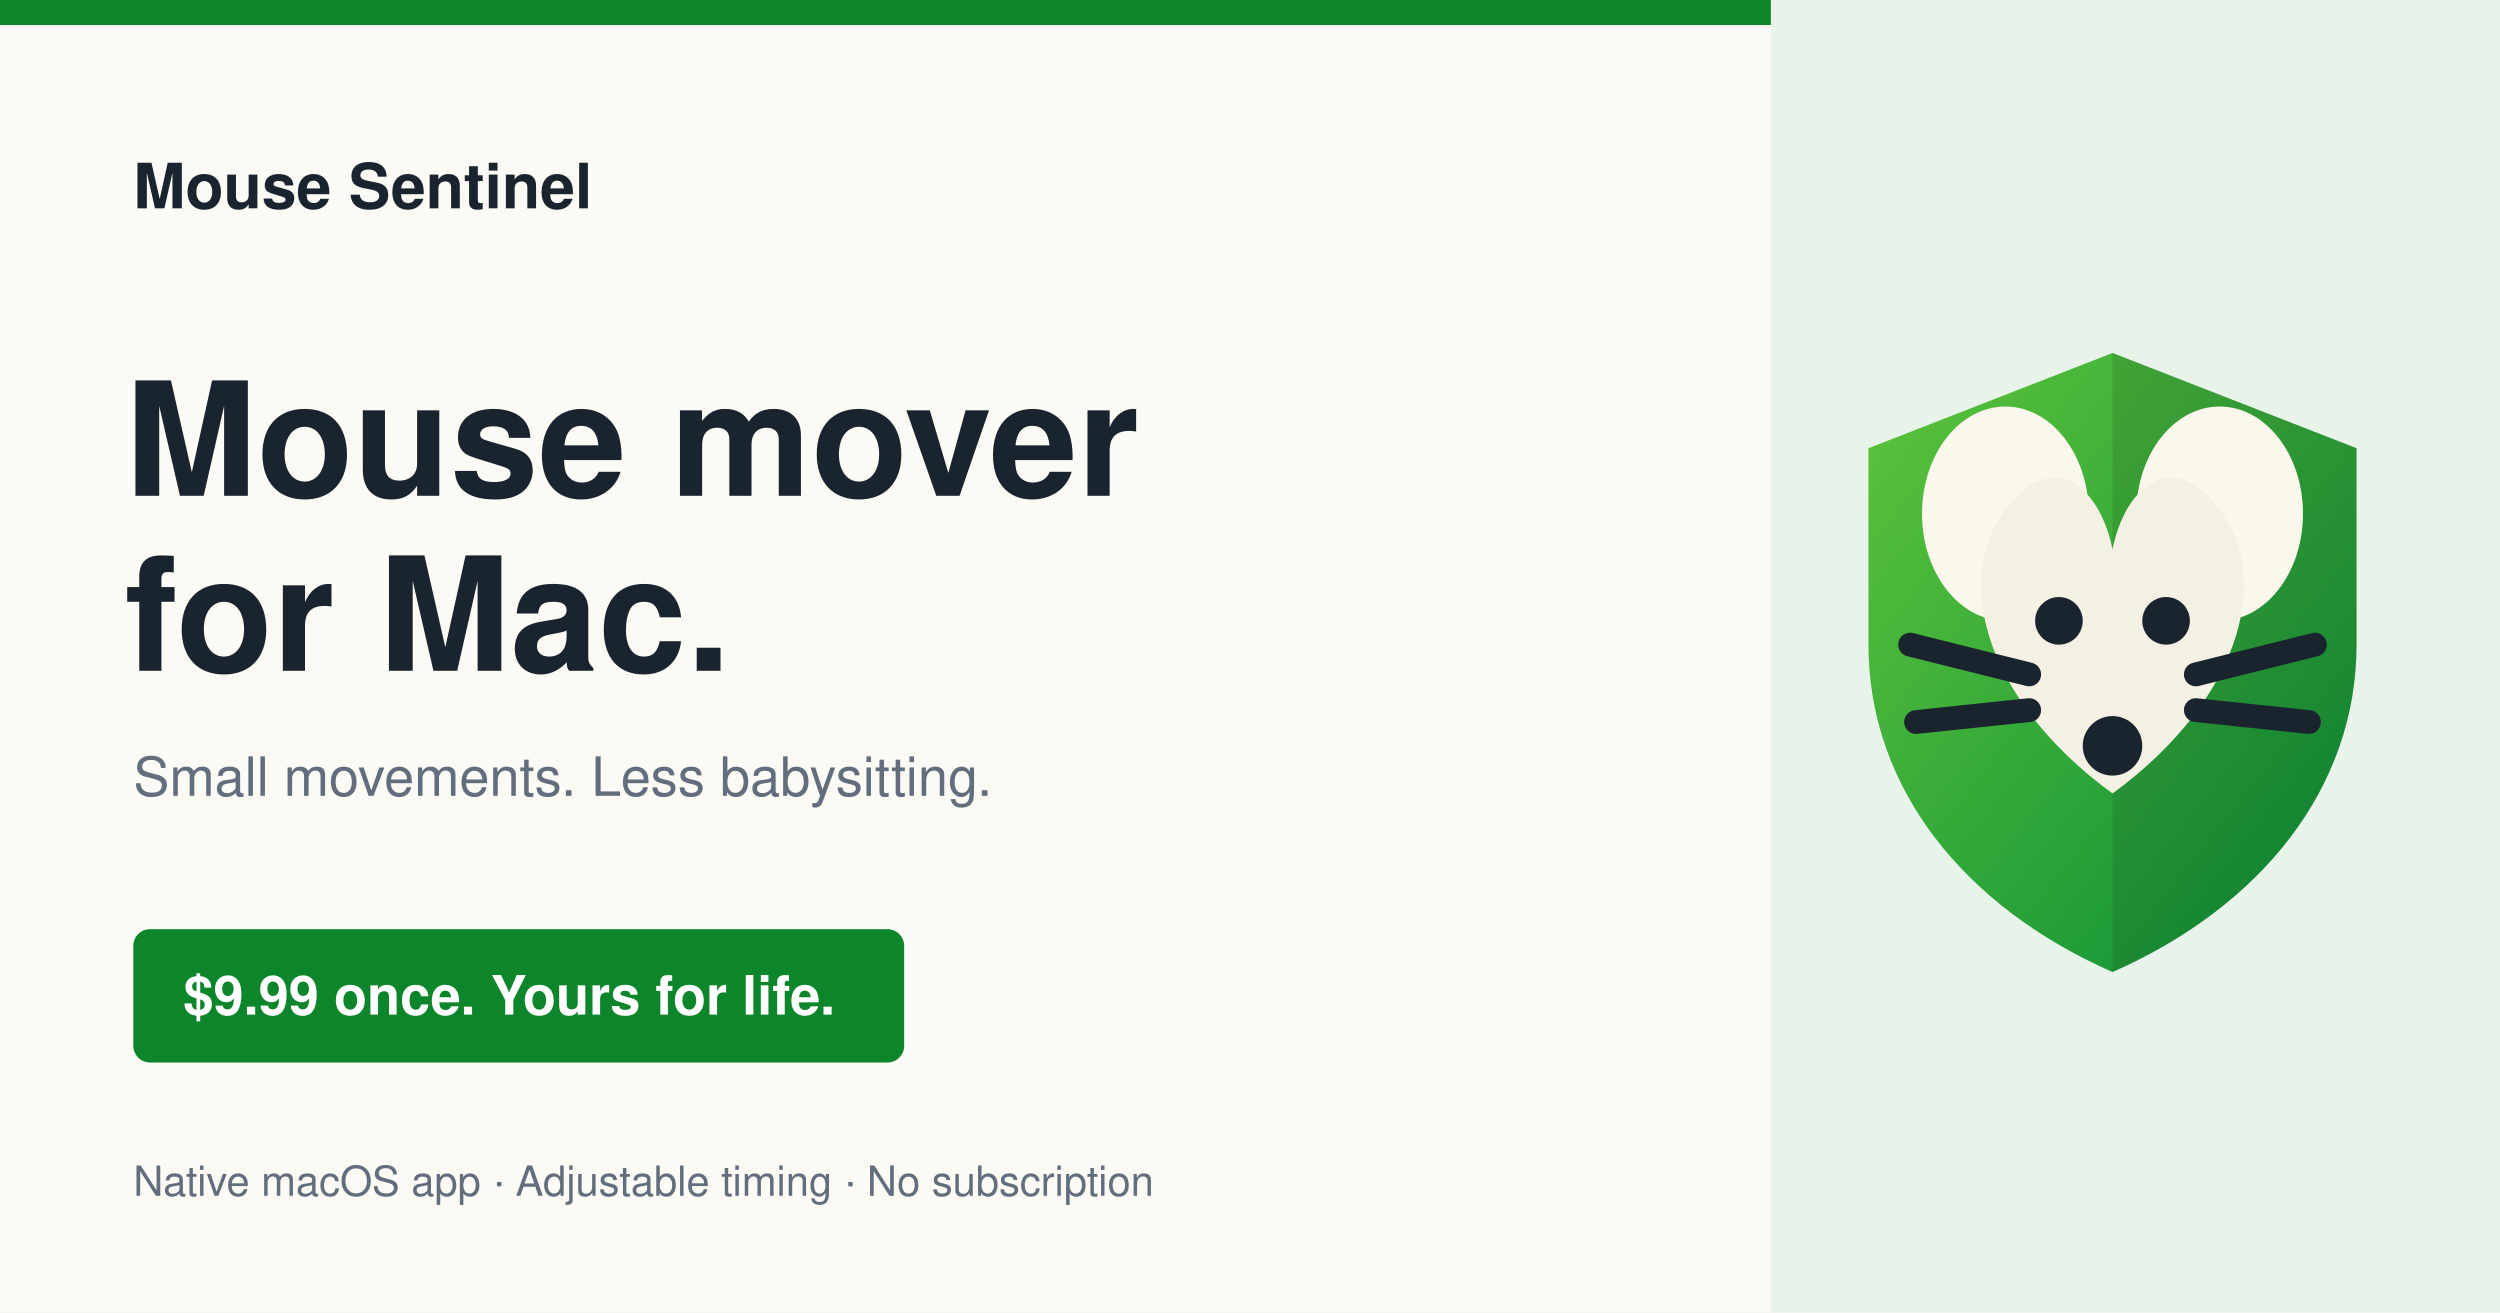
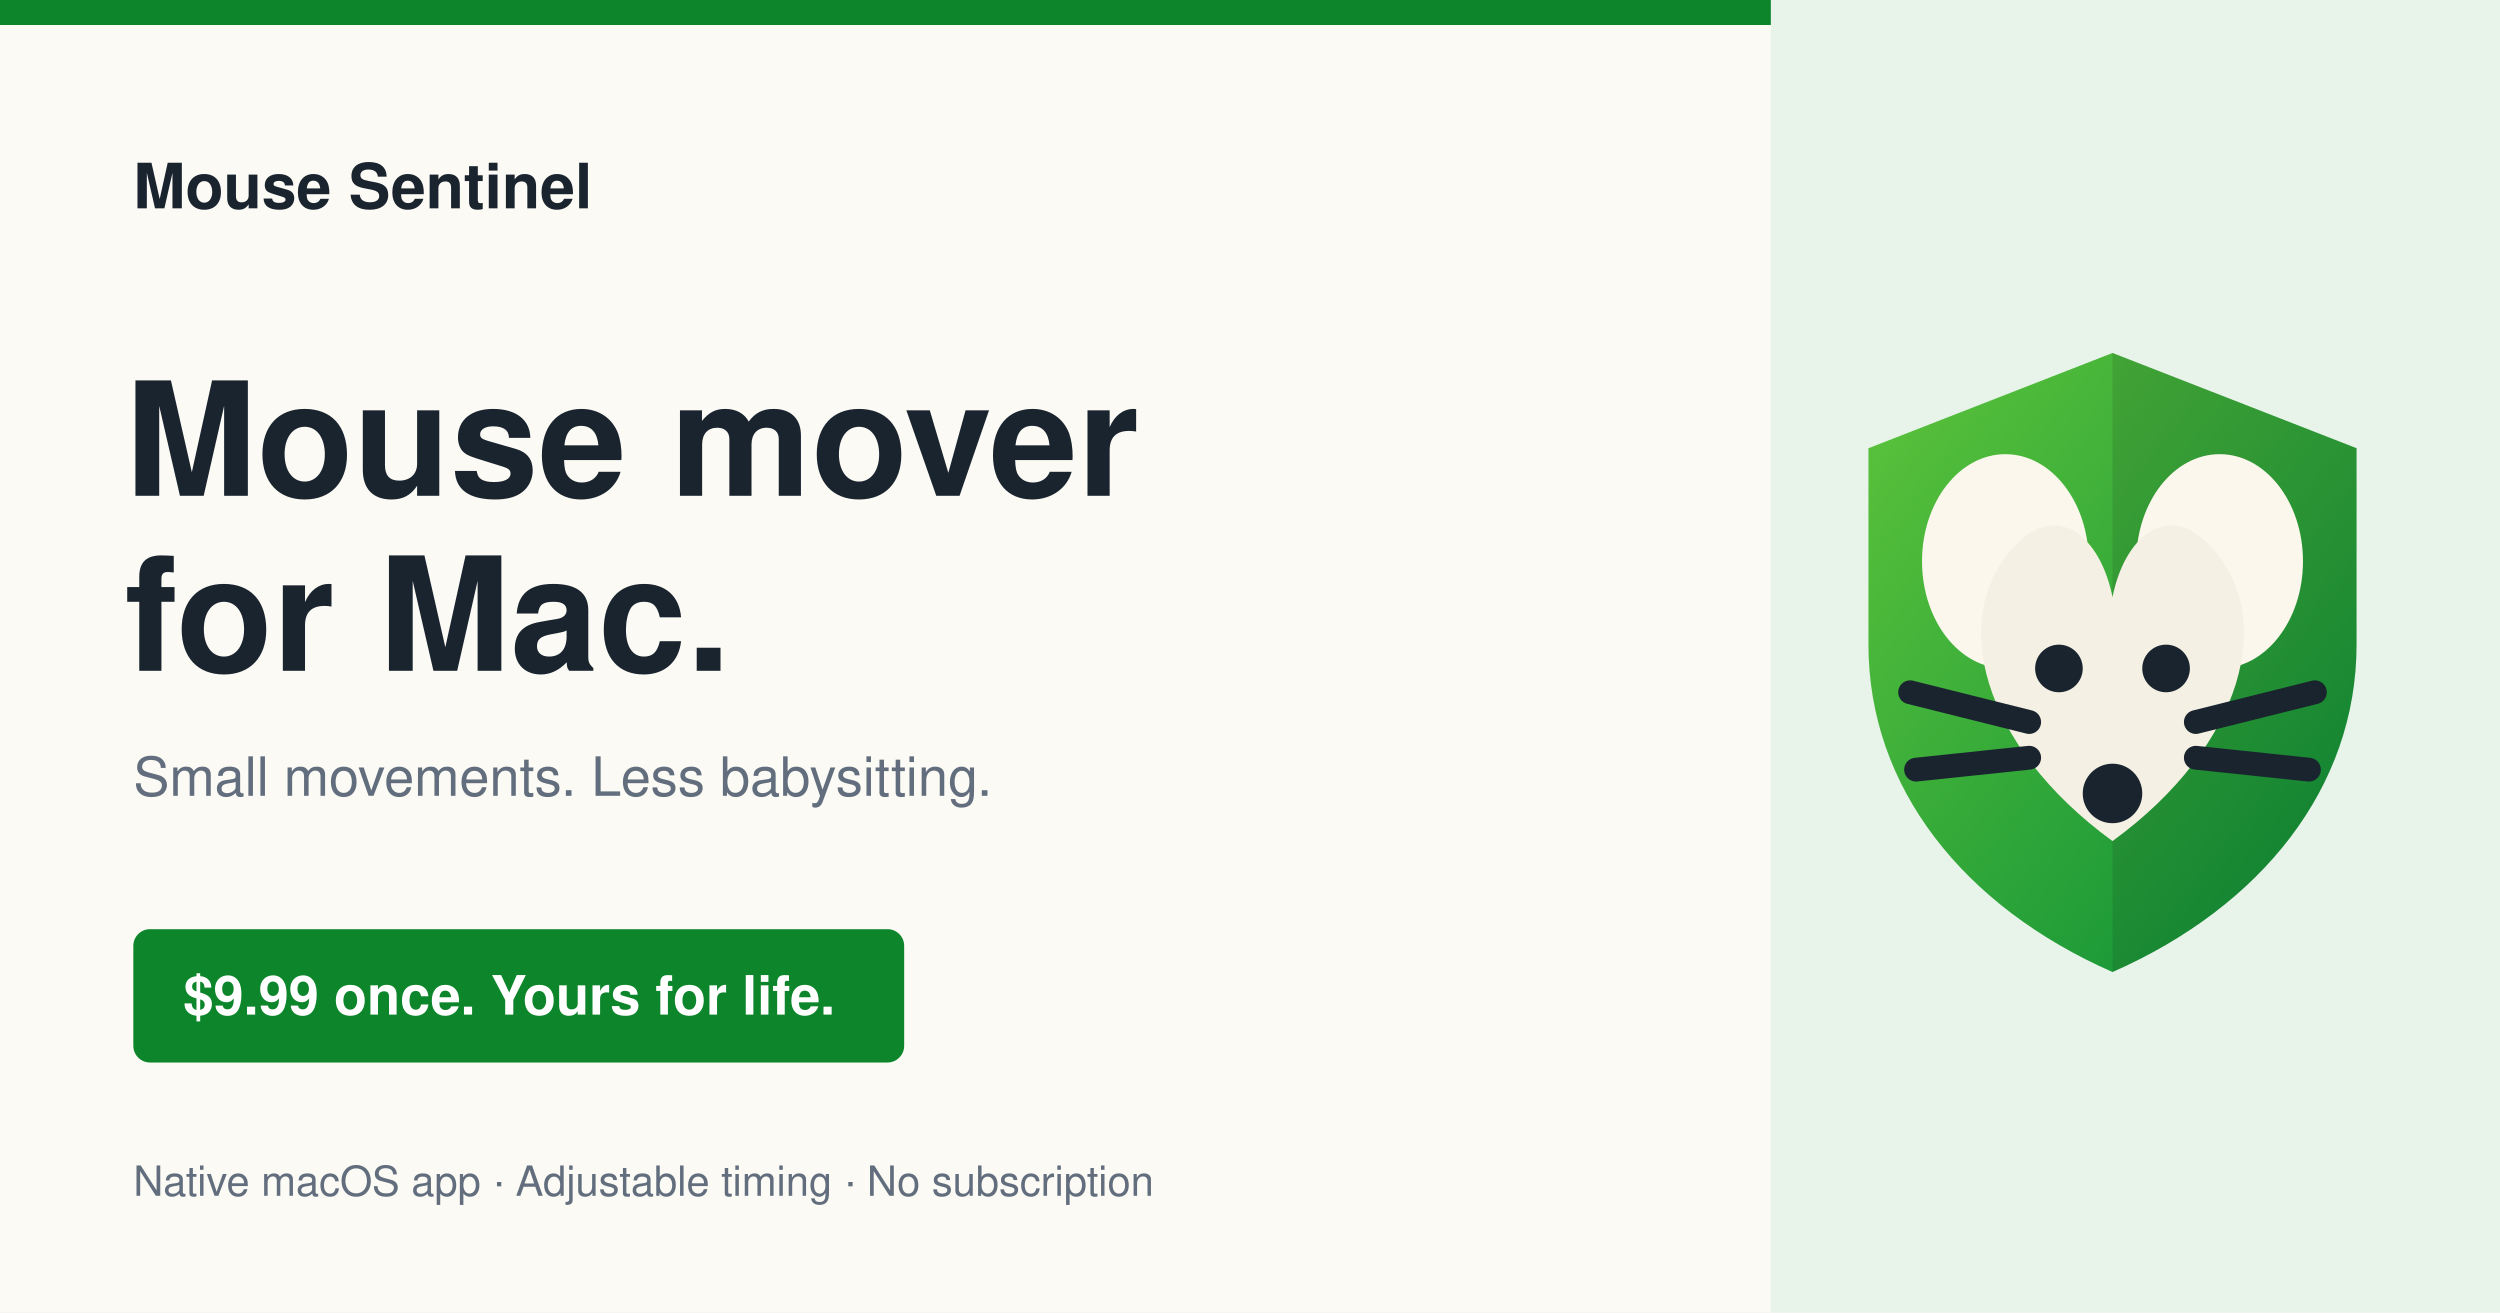
<svg xmlns="http://www.w3.org/2000/svg" width="1200" height="630" viewBox="0 0 1200 630">
  <rect width="1200" height="630" fill="#fbfaf4" />
  <path d="M0 0h1200v12H0Z" fill="#0d852b" />
  <path d="M850 0h350v630H850Z" fill="#e8f3ea" />
  <g font-family="Helvetica, Arial, sans-serif" fill="#1a242f">
    <text x="64" y="100" font-size="30" font-weight="700">Mouse Sentinel</text>
    <text x="60" y="238" font-size="76" font-weight="700">Mouse mover</text>
    <text x="60" y="322" font-size="76" font-weight="700">for Mac.</text>
    <text x="64" y="382" font-size="26" fill="#626e7d">Small movements. Less babysitting.</text>
    <rect x="64" y="446" width="370" height="64" rx="8" fill="#0d852b" />
    <text x="88" y="487" font-size="26" font-weight="700" fill="white">$9.99 once. Yours for life.</text>
    <text x="64" y="574" font-size="20" fill="#626e7d">Native macOS app · Adjustable timing · No subscription</text>
  </g>
  <svg x="854" y="158" width="320" height="320" viewBox="0 0 112 112">
    <defs>
      <linearGradient id="green" x2="1" y2="1">
        <stop stop-color="#5ec43b" />
        <stop offset="1" stop-color="#078c37" />
      </linearGradient>
    </defs>
    <g transform="translate(6)">
      <path d="M50 4 91 20v33c0 24-16 44-41 55C25 97 9 77 9 53V20Z" fill="url(#green)" />
      <path d="M50 4 91 20v33c0 24-16 44-41 55V4Z" fill="#111" opacity=".12" />
-       <ellipse cx="32" cy="31" rx="14" ry="18" fill="#fbf7ec" />
-       <ellipse cx="68" cy="31" rx="14" ry="18" fill="#fbf7ec" />
-       <path d="M50 78C28 62 22 40 34 28c7-7 14-1 16 9 2-10 9-16 16-9 12 12 6 34-16 50Z" fill="#f4f0e4" />
-       <g fill="#1a242f">
-         <circle cx="41" cy="49" r="4" />
-         <circle cx="59" cy="49" r="4" />
-         <circle cx="50" cy="70" r="5" />
+       <g transform="translate(0 8)">
+         <ellipse cx="32" cy="31" rx="14" ry="18" fill="#fbf7ec" />
+         <ellipse cx="68" cy="31" rx="14" ry="18" fill="#fbf7ec" />
+         <path d="M50 78C28 62 22 40 34 28c7-7 14-1 16 9 2-10 9-16 16-9 12 12 6 34-16 50Z" fill="#f4f0e4" />
+         <g fill="#1a242f">
+           <circle cx="41" cy="49" r="4" />
+           <circle cx="59" cy="49" r="4" />
+           <circle cx="50" cy="70" r="5" />
+         </g>
+         <path d="M36 58 16 53M36 64 17 66M64 58l20-5M64 64l19 2" stroke="#1a242f" stroke-width="4" stroke-linecap="round" />
      </g>
-       <path d="M36 58 16 53M36 64 17 66M64 58l20-5M64 64l19 2" stroke="#1a242f" stroke-width="4" stroke-linecap="round" />
    </g>
  </svg>
</svg>
